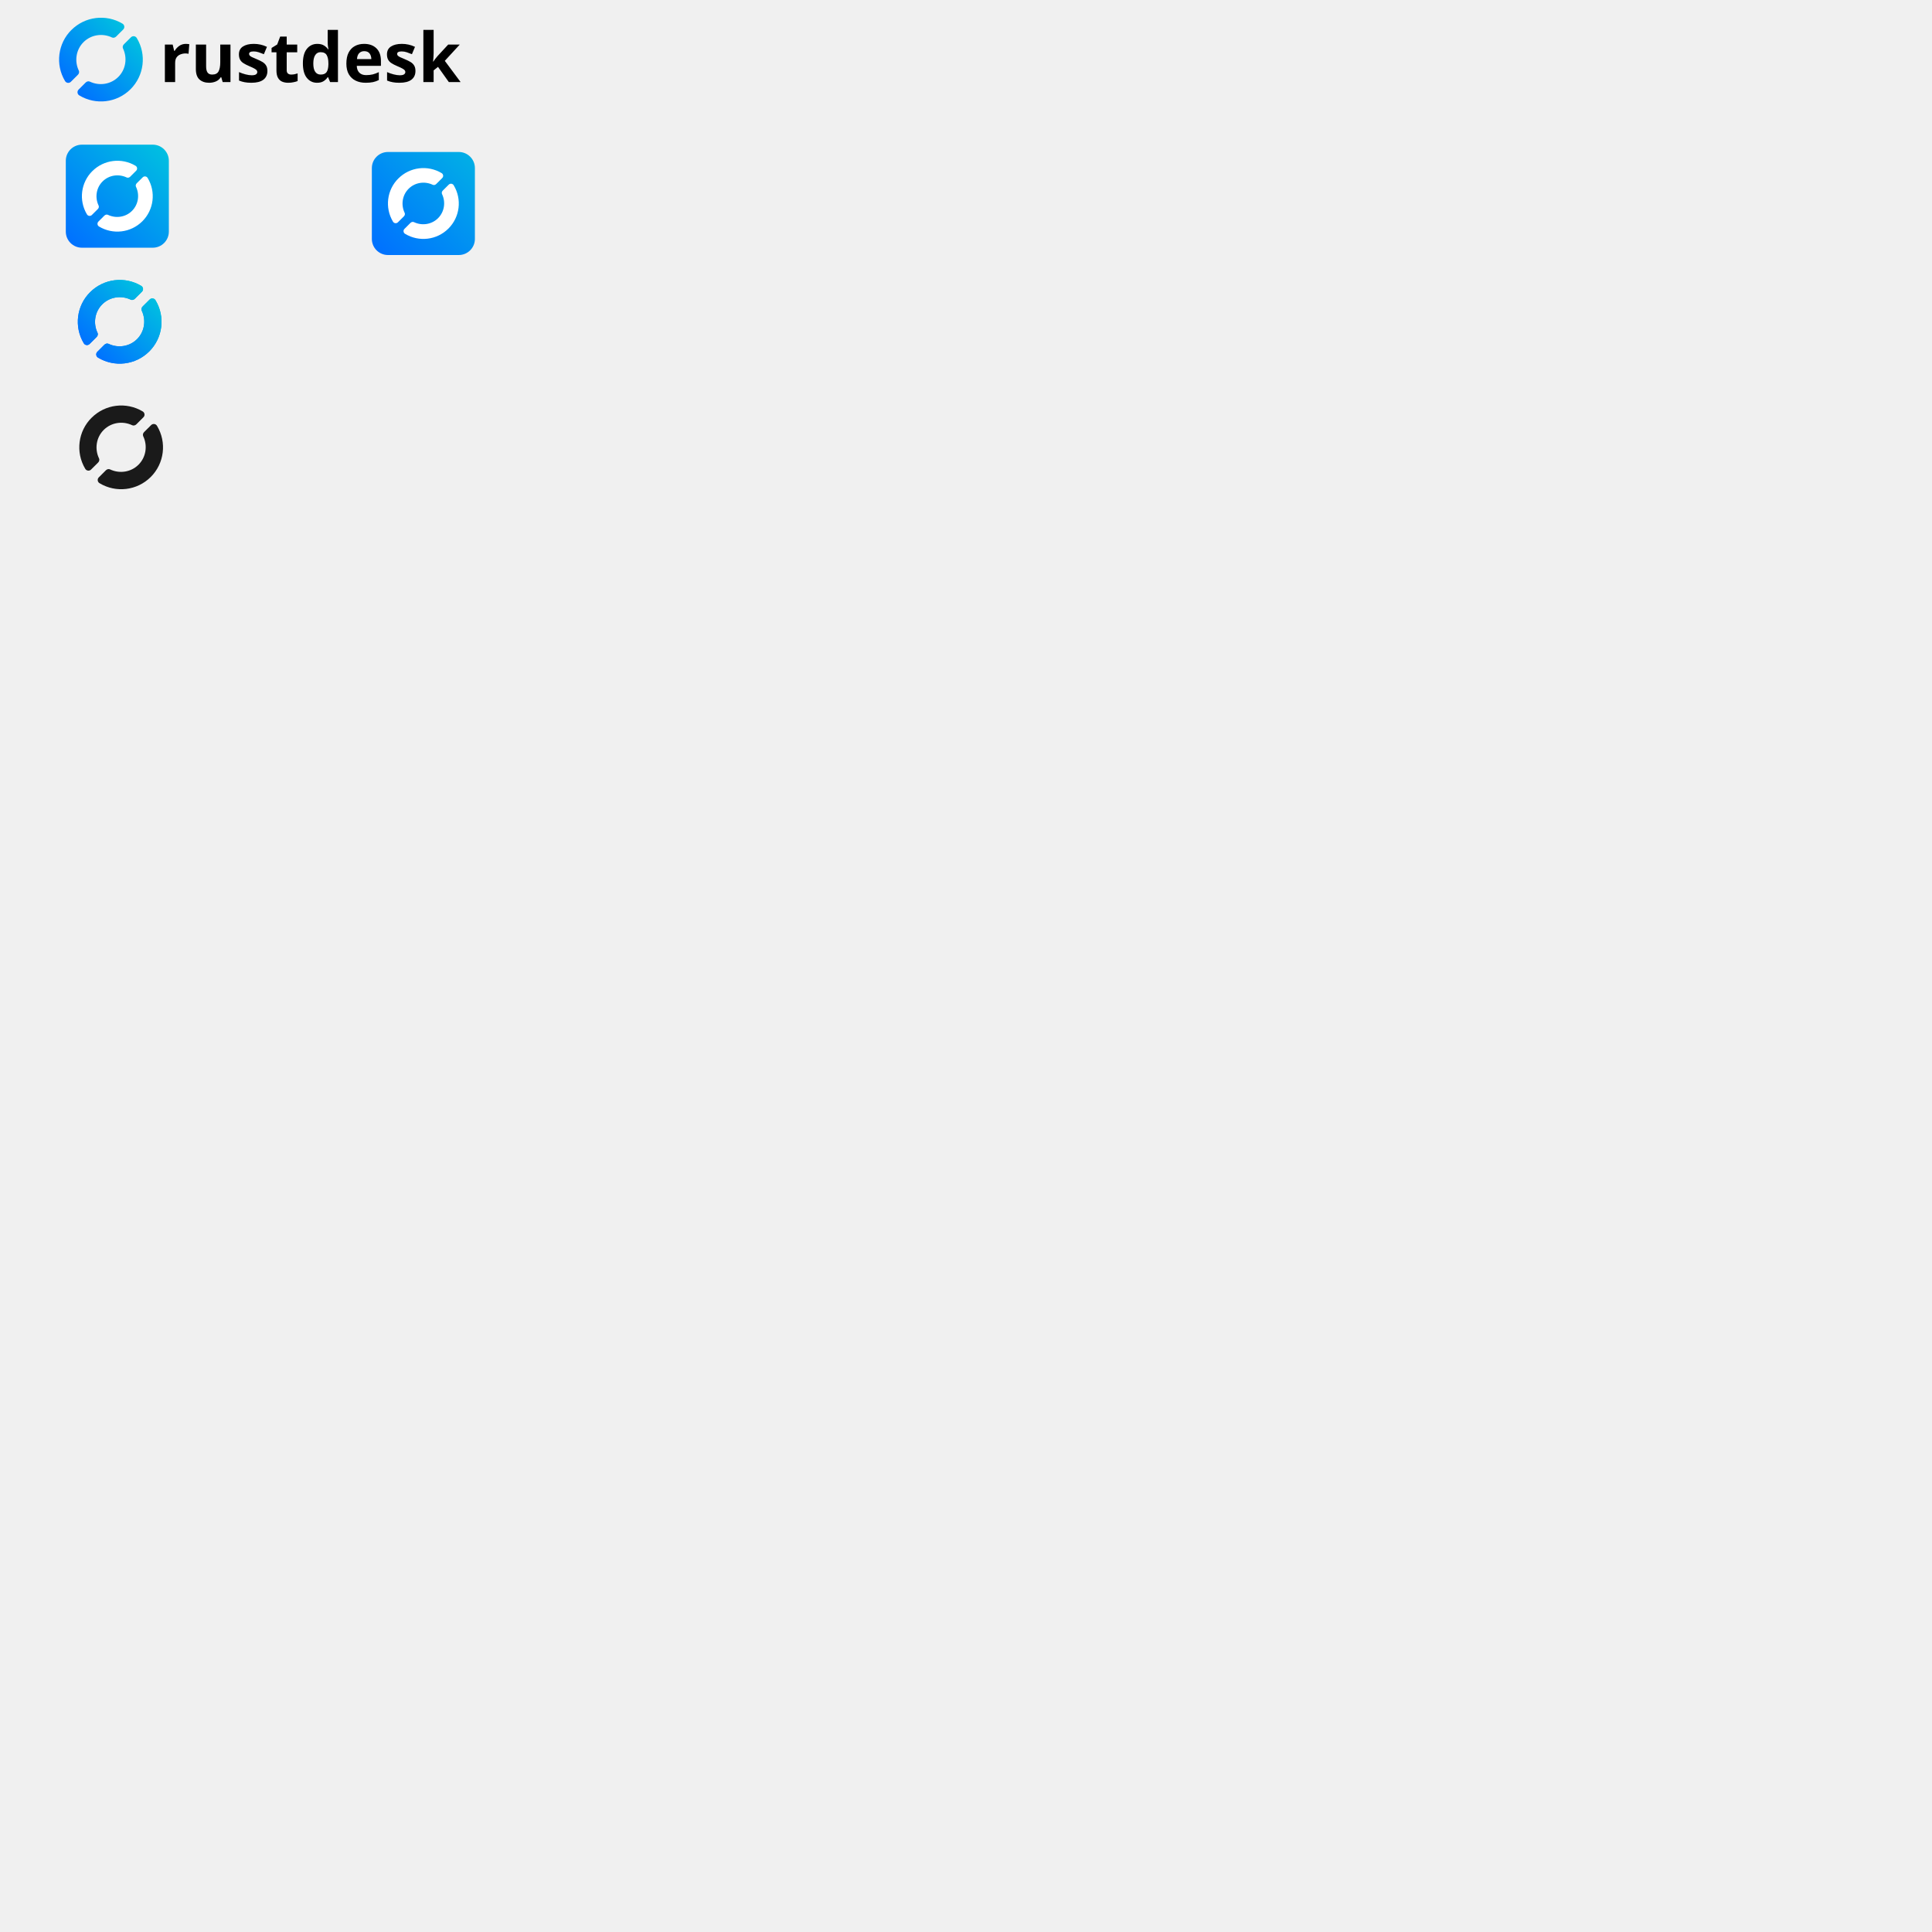
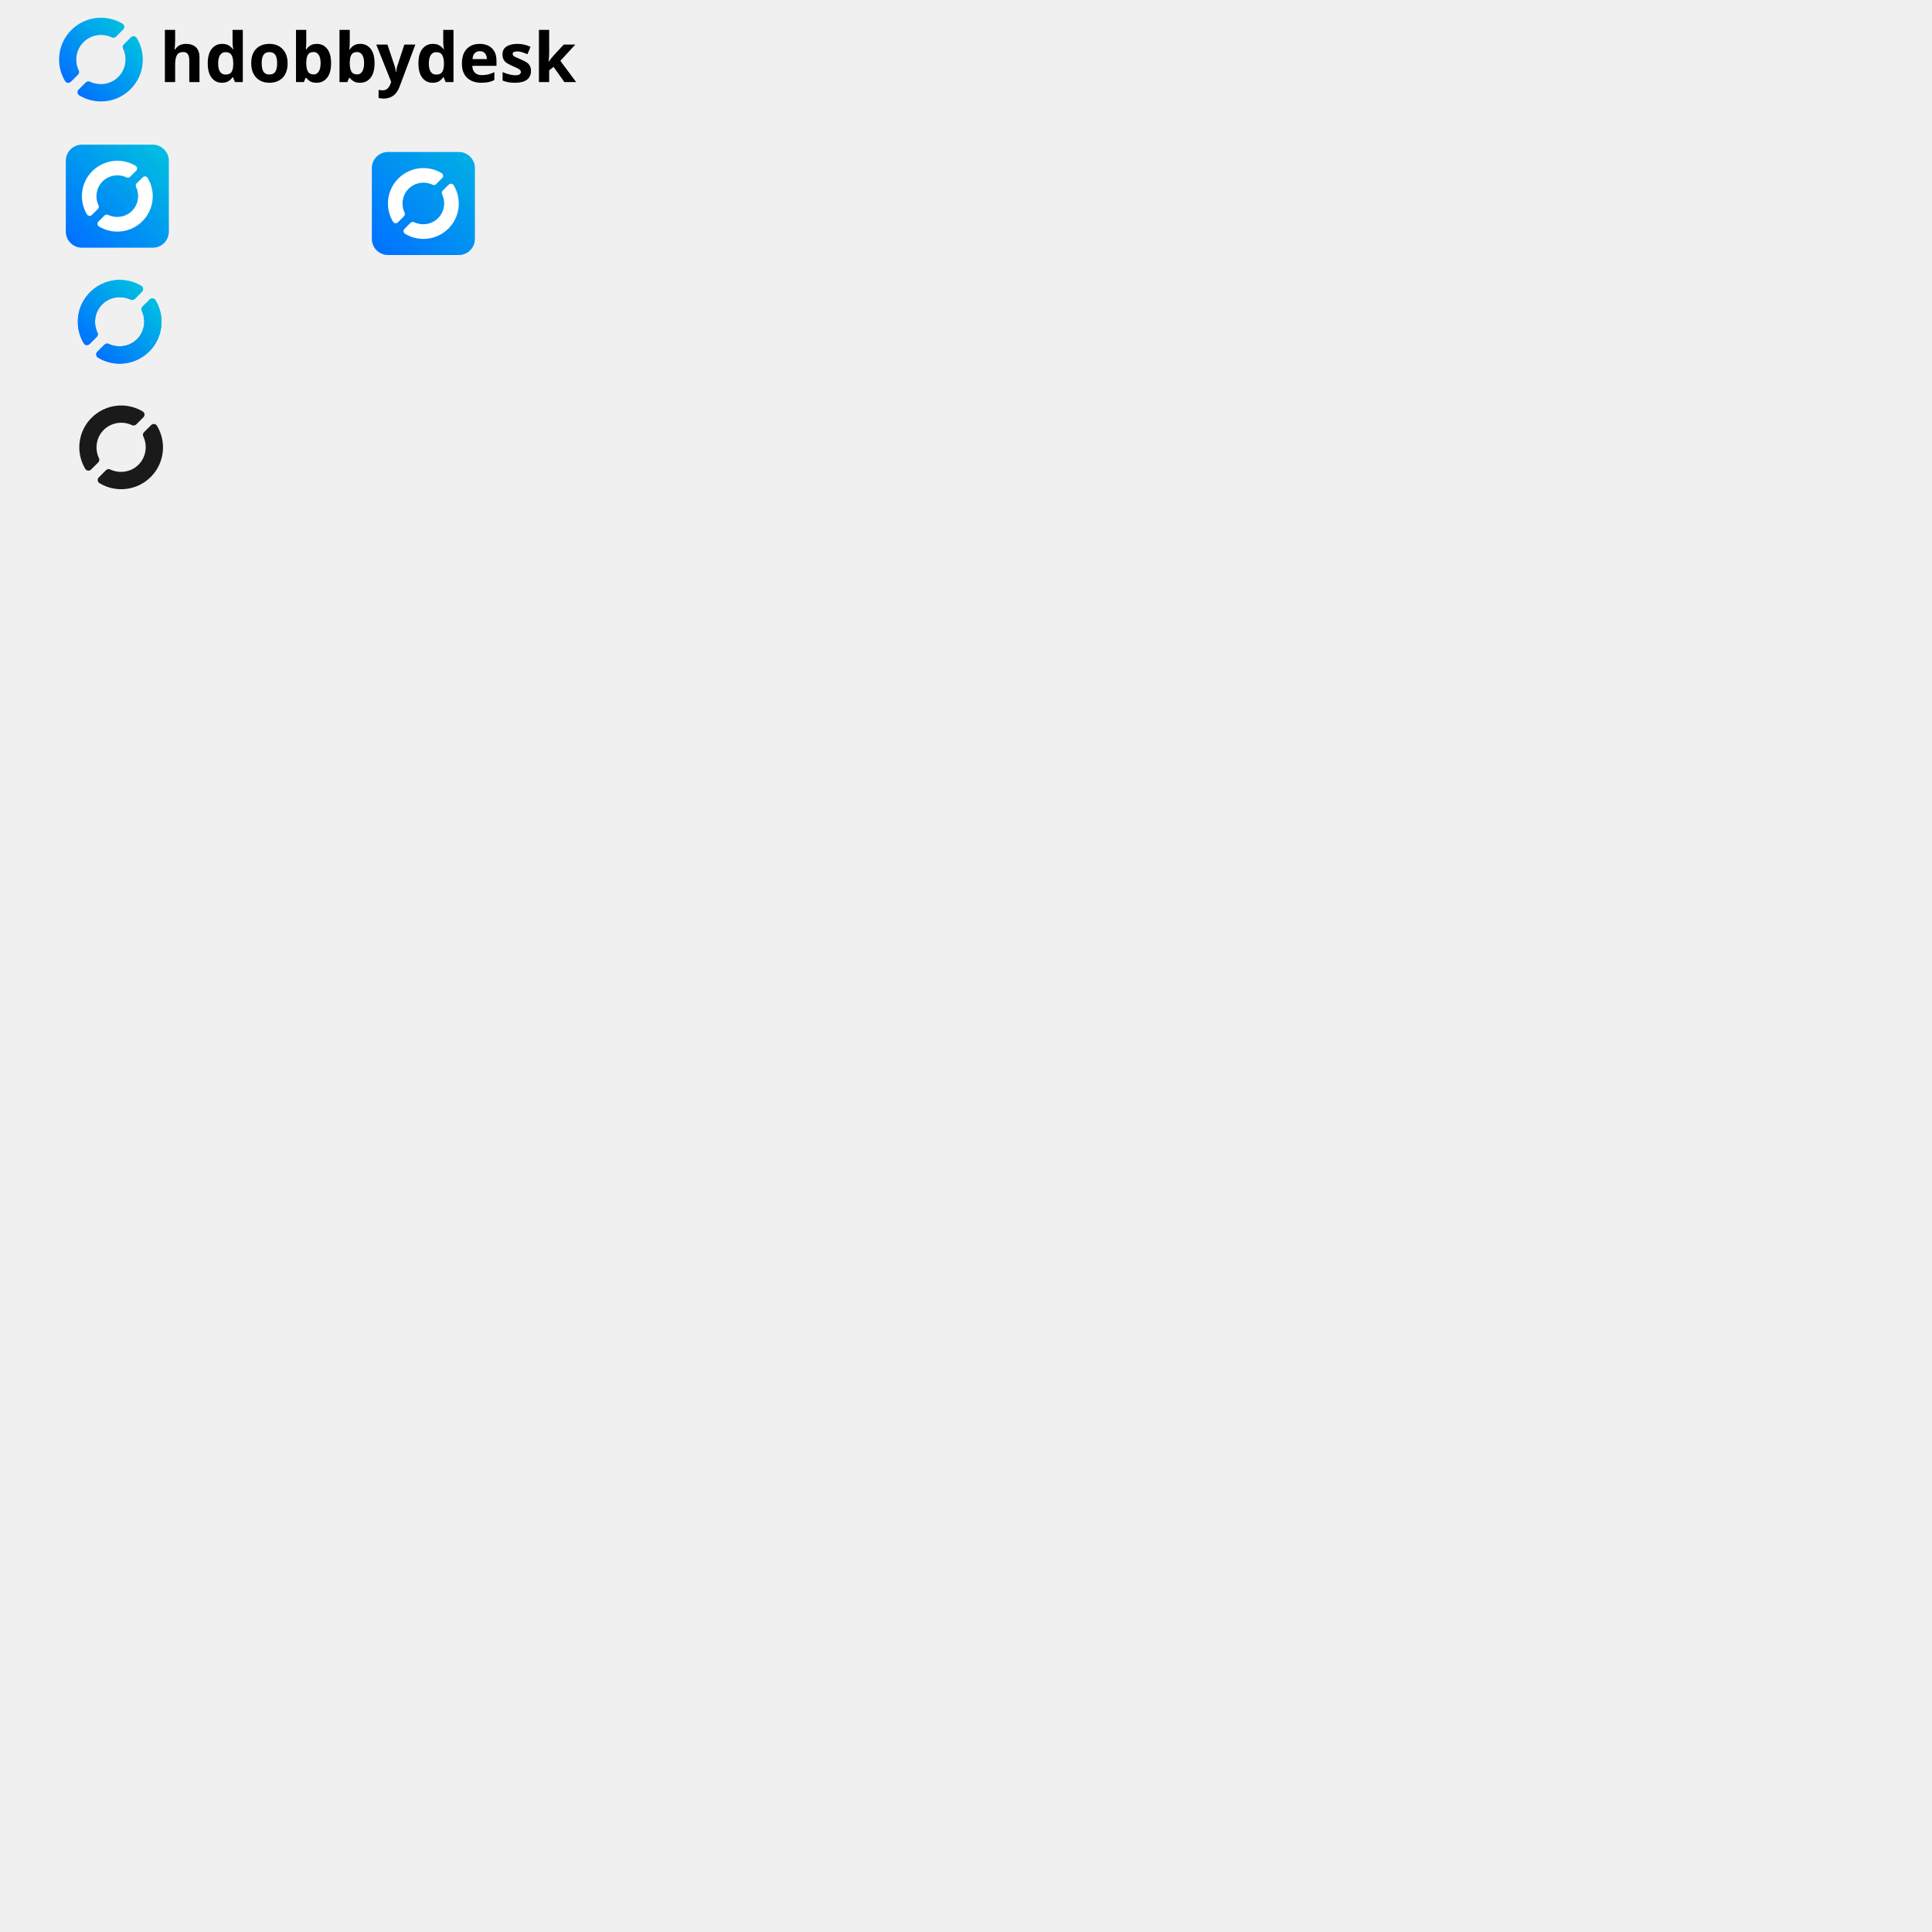
<svg xmlns="http://www.w3.org/2000/svg" xmlns:xlink="http://www.w3.org/1999/xlink" style="isolation:isolate" viewBox="66.993 897.484 600 600" version="1.1" id="svg11" xml:space="preserve" width="600" height="600">
  <defs id="defs15">
    <linearGradient id="linearGradient9947" x1="0.148" x2="0.845" y1="0.851" y2="0.154" gradientTransform="matrix(26.301,0,0,26.331,90.67354,911.7572)" gradientUnits="userSpaceOnUse">
      <stop offset="0" stop-color="#004ba6" id="stop9943" style="stop-color:#0071ff;stop-opacity:1;" />
      <stop offset="1" stop-color="#00bfe1" id="stop9945" style="stop-color:#01aee6;stop-opacity:1;" />
    </linearGradient>
    <linearGradient id="linearGradient9775" x1="0.045" x2="0.955" y1="0.955" y2="0.045" gradientTransform="matrix(32,0,0,32,231.03,929.9804)" gradientUnits="userSpaceOnUse">
      <stop offset="0" stop-color="#004ba6" id="stop9771" style="stop-color:#0071ff;stop-opacity:1;" />
      <stop offset="1" stop-color="#00bfe1" id="stop9773" style="stop-color:#01aee6;stop-opacity:1;" />
    </linearGradient>
    <linearGradient id="linearGradient5424" x1="0.148" x2="0.845" y1="0.851" y2="0.154" gradientTransform="matrix(26.301,0,0,26.331,90.67354,911.7572)" gradientUnits="userSpaceOnUse">
      <stop offset="0" stop-color="#004ba6" id="stop5420" style="stop-color:#0071ff;stop-opacity:1;" />
      <stop offset="1" stop-color="#00bfe1" id="stop5422" style="stop-color:#01aee6;stop-opacity:1;" />
    </linearGradient>
    <linearGradient id="linearGradient1258" x1="0.045" x2="0.955" y1="0.955" y2="0.045" gradientTransform="matrix(32,0,0,32,231.03,929.9804)" gradientUnits="userSpaceOnUse">
      <stop offset="0" stop-color="#004ba6" id="stop1254" style="stop-color:#0071ff;stop-opacity:1;" />
      <stop offset="1" stop-color="#00bfe1" id="stop1256" style="stop-color:#01aee6;stop-opacity:1;" />
    </linearGradient>
    <linearGradient id="linearGradient1228" x1="0.045" x2="0.955" y1="0.955" y2="0.045" gradientTransform="matrix(32,0,0,32,231.03,929.9804)" gradientUnits="userSpaceOnUse">
      <stop offset="0" stop-color="#004ba6" id="stop1224" style="stop-color:#0071ff;stop-opacity:1;" />
      <stop offset="100%" stop-color="#00bfe1" id="stop1226" />
    </linearGradient>
    <rect x="34.073" y="7.526" width="62.535" height="16.147" id="rect9005" />
    <linearGradient id="a-3" x1="0.045" x2="0.955" y1="0.955" y2="0.045" gradientTransform="matrix(32,0,0,32,231.03,929.9804)" gradientUnits="userSpaceOnUse">
      <stop offset="0%" stop-color="#004ba6" id="stop294" />
      <stop offset="100%" stop-color="#00bfe1" id="stop296" />
    </linearGradient>
    <linearGradient xlink:href="#linearGradient1228" id="linearGradient426" gradientUnits="userSpaceOnUse" gradientTransform="matrix(32,0,0,32,45.09661,851.7449)" x1="0.045" y1="0.955" x2="0.955" y2="0.045" />
    <linearGradient xlink:href="#a" id="linearGradient5414" gradientUnits="userSpaceOnUse" gradientTransform="matrix(26.00048,0,0,25.99935,91.16012,984.4207)" x1="0.148" y1="0.851" x2="0.845" y2="0.154" />
    <linearGradient xlink:href="#a" id="linearGradient9753" gradientUnits="userSpaceOnUse" gradientTransform="matrix(26.00048,0,0,25.99935,66.99302,897.4845)" x1="0.148" y1="0.851" x2="0.845" y2="0.154" />
    <linearGradient xlink:href="#linearGradient9775" id="linearGradient9769" gradientUnits="userSpaceOnUse" gradientTransform="matrix(32,0,0,32,45.09661,851.7449)" x1="0.045" y1="0.955" x2="0.955" y2="0.045" />
    <linearGradient xlink:href="#a" id="linearGradient9831" gradientUnits="userSpaceOnUse" gradientTransform="matrix(22.0004,0,0,21.99946,71.99301,902.4844)" x1="0.148" y1="0.851" x2="0.845" y2="0.154" />
    <linearGradient xlink:href="#a" id="linearGradient342" gradientUnits="userSpaceOnUse" gradientTransform="matrix(26.00048,0,0,25.99936,17.98453,891.7487)" x1="0.148" y1="0.851" x2="0.845" y2="0.154" />
    <linearGradient xlink:href="#a" id="linearGradient765" gradientUnits="userSpaceOnUse" gradientTransform="matrix(26.00048,0,0,25.99936,17.98453,891.7487)" x1="0.148" y1="0.851" x2="0.845" y2="0.154" />
  </defs>
  <linearGradient id="a" x1="0.148" x2="0.845" y1="0.851" y2="0.154" gradientTransform="matrix(26.301,0,0,26.331,90.67354,911.7572)" gradientUnits="userSpaceOnUse">
    <stop offset="0" stop-color="#004ba6" id="stop4" style="stop-color:#0071ff;stop-opacity:1;" />
    <stop offset="1" stop-color="#00bfe1" id="stop6" style="stop-color:#00bfe1;stop-opacity:1;" />
  </linearGradient>
  <text xml:space="preserve" transform="translate(66.993,897.484)" id="text9003" style="white-space:pre;shape-inside:url(#rect9005);display:inline;fill:#0071ff" />
  <path fill="url(#a)" d="m 113.485,990.488 -2.135,2.122 c -0.376,0.337 -0.557,0.879 -0.347,1.337 1.423,2.976 0.883,6.524 -1.451,8.856 -2.335,2.331 -5.887,2.871 -8.867,1.449 -0.439,-0.197 -0.954,-0.03 -1.292,0.313 l -2.17,2.166 c -0.255,0.25 -0.381,0.602 -0.34,0.956 0.041,0.354 0.243,0.669 0.548,0.854 5.113,3.095 11.679,2.306 15.911,-1.912 4.232,-4.216 5.039,-10.773 1.955,-15.887 -0.177,-0.311 -0.489,-0.522 -0.844,-0.572 -0.355,-0.05 -0.713,0.068 -0.968,0.318 z m -18.467,-2.306 c -4.253,4.2 -5.086,10.758 -2.02,15.885 0.177,0.312 0.488,0.523 0.843,0.573 0.355,0.05 0.713,-0.068 0.969,-0.319 l 2.123,-2.109 c 0.385,-0.337 0.572,-0.885 0.359,-1.349 -1.423,-2.976 -0.884,-6.524 1.451,-8.856 2.334,-2.331 5.887,-2.871 8.866,-1.45 0.434,0.195 0.942,0.033 1.281,-0.3 l 2.182,-2.179 c 0.255,-0.249 0.381,-0.601 0.34,-0.956 -0.042,-0.353 -0.243,-0.668 -0.548,-0.854 -5.122,-3.068 -11.678,-2.255 -15.893,1.972 z" id="path5412" style="fill:url(#linearGradient5414);stroke-width:0.988" />
  <g id="g9521">
    <g id="g3226" transform="translate(42.33301,90.66725)">
      <path fill="url(#a)" d="M 72.097,883.745 H 50.097 c -2.76,0 -5,-2.24 -5,-5 v -22 c 0,-2.759 2.24,-5 5,-5 h 22 c 2.759,0 5,2.241 5,5 v 22 c 0,2.76 -2.241,5 -5,5 z" id="path422" style="isolation:isolate;fill:url(#linearGradient426)" />
    </g>
    <path fill="url(#a)" d="m 111.32,952.547 -1.807,1.795 c -0.318,0.285 -0.472,0.744 -0.293,1.131 1.204,2.518 0.747,5.52 -1.228,7.494 -1.976,1.973 -4.981,2.429 -7.502,1.226 -0.371,-0.166 -0.807,-0.025 -1.093,0.265 l -1.836,1.833 c -0.216,0.211 -0.322,0.51 -0.288,0.809 0.034,0.3 0.206,0.567 0.463,0.723 4.326,2.618 9.882,1.951 13.463,-1.618 3.581,-3.568 4.264,-9.115 1.655,-13.443 -0.15,-0.263 -0.414,-0.442 -0.714,-0.484 -0.3,-0.042 -0.603,0.058 -0.819,0.269 z m -15.626,-1.951 c -3.599,3.554 -4.304,9.103 -1.709,13.441 0.15,0.264 0.413,0.443 0.714,0.485 0.3,0.042 0.603,-0.058 0.82,-0.27 l 1.797,-1.785 c 0.325,-0.285 0.484,-0.749 0.303,-1.141 -1.204,-2.518 -0.748,-5.52 1.228,-7.494 1.975,-1.973 4.981,-2.429 7.502,-1.227 0.367,0.165 0.797,0.028 1.084,-0.254 l 1.846,-1.844 c 0.216,-0.211 0.322,-0.509 0.288,-0.809 -0.035,-0.299 -0.206,-0.566 -0.463,-0.723 -4.334,-2.596 -9.881,-1.908 -13.448,1.669 z" id="path9011" style="fill:#ffffff;fill-opacity:1;stroke-width:0.836" />
  </g>
  <path fill="url(#a)" d="m 113.485,990.488 -2.135,2.122 c -0.376,0.337 -0.557,0.879 -0.347,1.337 1.423,2.976 0.883,6.524 -1.451,8.856 -2.335,2.331 -5.887,2.871 -8.867,1.449 -0.439,-0.197 -0.954,-0.03 -1.292,0.313 l -2.17,2.166 c -0.255,0.25 -0.381,0.602 -0.34,0.956 0.041,0.354 0.243,0.669 0.548,0.854 5.113,3.095 11.679,2.306 15.911,-1.912 4.232,-4.216 5.039,-10.773 1.955,-15.887 -0.177,-0.311 -0.489,-0.522 -0.844,-0.572 -0.355,-0.05 -0.713,0.068 -0.968,0.318 z m -18.467,-2.306 c -4.253,4.2 -5.086,10.758 -2.02,15.885 0.177,0.312 0.488,0.523 0.843,0.573 0.355,0.05 0.713,-0.068 0.969,-0.319 l 2.123,-2.109 c 0.385,-0.337 0.572,-0.885 0.359,-1.349 -1.423,-2.976 -0.884,-6.524 1.451,-8.856 2.334,-2.331 5.887,-2.871 8.866,-1.45 0.434,0.195 0.942,0.033 1.281,-0.3 l 2.182,-2.179 c 0.255,-0.249 0.381,-0.601 0.34,-0.956 -0.042,-0.353 -0.243,-0.668 -0.548,-0.854 -5.122,-3.068 -11.678,-2.255 -15.893,1.972 z" id="path9523" style="fill:url(#linearGradient5414);stroke-width:0.988" />
  <g id="g9759" transform="translate(18.35032,5.505096)">
    <g id="g8359">
      <text xml:space="preserve" style="font-style:normal;font-variant:normal;font-weight:normal;font-stretch:normal;font-size:21.333px;font-family:Asap;-inkscape-font-specification:Asap;fill:#0071ff" x="98.192" y="917.463" id="text9011">
-         <tspan id="tspan9009" x="98.192" y="917.463" style="font-style:normal;font-variant:normal;font-weight:600;font-stretch:normal;font-size:21.333px;font-family:Nunito;-inkscape-font-specification:'Nunito Semi-Bold';fill:#000000">rustdesk</tspan>
+         <tspan id="tspan9009" x="98.192" y="917.463" style="font-style:normal;font-variant:normal;font-weight:600;font-stretch:normal;font-size:21.333px;font-family:Nunito;-inkscape-font-specification:'Nunito Semi-Bold';fill:#000000">hdobbydesk</tspan>
      </text>
    </g>
    <path fill="url(#a)" d="m 89.318,903.552 -2.135,2.122 c -0.376,0.337 -0.557,0.879 -0.347,1.337 1.423,2.976 0.883,6.524 -1.451,8.856 -2.335,2.331 -5.887,2.871 -8.867,1.449 -0.439,-0.197 -0.954,-0.03 -1.292,0.313 l -2.17,2.166 c -0.255,0.25 -0.381,0.602 -0.34,0.956 0.041,0.354 0.243,0.669 0.548,0.854 5.113,3.095 11.679,2.306 15.911,-1.912 4.232,-4.216 5.039,-10.773 1.955,-15.887 -0.177,-0.311 -0.489,-0.522 -0.844,-0.572 -0.355,-0.05 -0.713,0.068 -0.968,0.318 z m -18.467,-2.306 c -4.253,4.2 -5.086,10.758 -2.02,15.885 0.177,0.312 0.488,0.523 0.843,0.573 0.355,0.05 0.713,-0.068 0.969,-0.319 l 2.123,-2.109 c 0.385,-0.337 0.572,-0.885 0.359,-1.349 -1.423,-2.976 -0.884,-6.524 1.451,-8.856 2.334,-2.331 5.887,-2.871 8.866,-1.45 0.434,0.195 0.942,0.033 1.281,-0.3 l 2.182,-2.179 c 0.255,-0.249 0.381,-0.601 0.34,-0.956 -0.042,-0.353 -0.243,-0.668 -0.548,-0.854 -5.122,-3.068 -11.678,-2.255 -15.893,1.972 z" id="path9751" style="fill:url(#linearGradient9753);stroke-width:0.988" />
  </g>
  <g id="g9767" transform="translate(95.04653,2.270736)">
    <g id="g9763" transform="translate(42.33301,90.66725)">
      <path fill="url(#a)" d="M 72.097,883.745 H 50.097 c -2.76,0 -5,-2.24 -5,-5 v -22 c 0,-2.759 2.24,-5 5,-5 h 22 c 2.759,0 5,2.241 5,5 v 22 c 0,2.76 -2.241,5 -5,5 z" id="path9761" style="isolation:isolate;fill:url(#linearGradient9769)" />
    </g>
    <path fill="url(#a)" d="m 111.32,952.547 -1.807,1.795 c -0.318,0.285 -0.472,0.744 -0.293,1.131 1.204,2.518 0.747,5.52 -1.228,7.494 -1.976,1.973 -4.981,2.429 -7.502,1.226 -0.371,-0.166 -0.807,-0.025 -1.093,0.265 l -1.836,1.833 c -0.216,0.211 -0.322,0.51 -0.288,0.809 0.034,0.3 0.206,0.567 0.463,0.723 4.326,2.618 9.882,1.951 13.463,-1.618 3.581,-3.568 4.264,-9.115 1.655,-13.443 -0.15,-0.263 -0.414,-0.442 -0.714,-0.484 -0.3,-0.042 -0.603,0.058 -0.819,0.269 z m -15.626,-1.951 c -3.599,3.554 -4.304,9.103 -1.709,13.441 0.15,0.264 0.413,0.443 0.714,0.485 0.3,0.042 0.603,-0.058 0.82,-0.27 l 1.797,-1.785 c 0.325,-0.285 0.484,-0.749 0.303,-1.141 -1.204,-2.518 -0.748,-5.52 1.228,-7.494 1.975,-1.973 4.981,-2.429 7.502,-1.227 0.367,0.165 0.797,0.028 1.084,-0.254 l 1.846,-1.844 c 0.216,-0.211 0.322,-0.509 0.288,-0.809 -0.035,-0.299 -0.206,-0.566 -0.463,-0.723 -4.334,-2.596 -9.881,-1.908 -13.448,1.669 z" id="path9765" style="fill:#ffffff;fill-opacity:1;stroke-width:0.836" />
  </g>
  <g id="g9825" transform="translate(-74.12332,-7.46099)">
    <g id="g9821" transform="translate(42.33301,90.66725)" />
  </g>
  <g id="g9889" transform="translate(-59.55055,66.71606)">
    <rect style="fill:#ffffff;fill-opacity:1;stroke:none;stroke-width:1;stroke-dasharray:none;stroke-opacity:1;paint-order:fill markers stroke" id="rect9885" width="32" height="32" x="66.993" y="897.484" />
    <path fill="url(#a)" d="m 90.883,907.619 -1.807,1.795 c -0.318,0.285 -0.472,0.744 -0.293,1.131 1.204,2.518 0.747,5.52 -1.228,7.494 -1.976,1.973 -4.981,2.429 -7.502,1.226 -0.371,-0.166 -0.807,-0.025 -1.093,0.265 l -1.836,1.833 c -0.216,0.211 -0.322,0.51 -0.288,0.809 0.034,0.3 0.206,0.567 0.463,0.723 4.326,2.618 9.882,1.951 13.463,-1.618 3.581,-3.568 4.264,-9.115 1.655,-13.443 -0.15,-0.263 -0.414,-0.442 -0.714,-0.484 -0.3,-0.043 -0.603,0.058 -0.819,0.269 z m -15.626,-1.951 c -3.599,3.554 -4.304,9.103 -1.709,13.441 0.15,0.264 0.413,0.443 0.714,0.485 0.3,0.042 0.603,-0.058 0.82,-0.27 l 1.797,-1.785 c 0.325,-0.285 0.484,-0.749 0.303,-1.141 -1.204,-2.518 -0.748,-5.52 1.228,-7.493 1.975,-1.973 4.981,-2.429 7.502,-1.227 0.367,0.165 0.797,0.028 1.084,-0.254 l 1.846,-1.844 c 0.216,-0.211 0.322,-0.509 0.288,-0.809 -0.035,-0.299 -0.206,-0.566 -0.463,-0.723 -4.334,-2.596 -9.881,-1.908 -13.448,1.668 z" id="path9829" style="fill:url(#linearGradient9831);stroke-width:0.988" />
  </g>
  <path fill="url(#a)" d="m 113.944,1029.483 -2.135,2.122 c -0.376,0.337 -0.557,0.879 -0.347,1.337 1.423,2.976 0.883,6.524 -1.451,8.856 -2.335,2.331 -5.887,2.871 -8.867,1.449 -0.439,-0.197 -0.954,-0.03 -1.292,0.313 l -2.17,2.166 c -0.255,0.25 -0.381,0.602 -0.34,0.956 0.041,0.354 0.243,0.669 0.548,0.854 5.113,3.095 11.679,2.306 15.911,-1.912 4.232,-4.216 5.039,-10.773 1.955,-15.887 -0.177,-0.311 -0.489,-0.522 -0.844,-0.572 -0.355,-0.05 -0.713,0.068 -0.968,0.318 z m -18.467,-2.306 c -4.253,4.2 -5.086,10.758 -2.02,15.885 0.177,0.312 0.488,0.523 0.843,0.573 0.355,0.05 0.713,-0.068 0.969,-0.319 l 2.123,-2.109 c 0.385,-0.337 0.572,-0.885 0.359,-1.349 -1.423,-2.976 -0.884,-6.524 1.451,-8.856 2.334,-2.331 5.887,-2.871 8.866,-1.45 0.434,0.195 0.942,0.033 1.281,-0.3 l 2.182,-2.179 c 0.255,-0.249 0.381,-0.601 0.34,-0.956 -0.042,-0.353 -0.243,-0.668 -0.548,-0.854 -5.122,-3.068 -11.678,-2.255 -15.893,1.972 z" id="path357" style="fill:#1a1a1a;stroke-width:0.988" />
  <path fill="url(#a)" d="m 34.579,1018.473 -2.135,2.122 c -0.376,0.337 -0.557,0.879 -0.347,1.337 1.423,2.976 0.883,6.524 -1.451,8.856 -2.335,2.331 -5.887,2.871 -8.867,1.449 -0.439,-0.197 -0.954,-0.03 -1.292,0.313 l -2.17,2.166 c -0.255,0.25 -0.381,0.602 -0.34,0.956 0.041,0.354 0.243,0.669 0.548,0.854 5.113,3.095 11.679,2.306 15.911,-1.912 4.232,-4.216 5.039,-10.773 1.955,-15.887 -0.177,-0.311 -0.489,-0.522 -0.844,-0.572 -0.355,-0.05 -0.713,0.068 -0.968,0.318 z m -18.467,-2.306 c -4.253,4.2 -5.086,10.758 -2.02,15.885 0.177,0.312 0.488,0.523 0.843,0.573 0.355,0.05 0.713,-0.068 0.969,-0.319 l 2.123,-2.109 c 0.385,-0.337 0.572,-0.885 0.359,-1.349 -1.423,-2.976 -0.884,-6.524 1.451,-8.856 2.334,-2.331 5.887,-2.871 8.866,-1.45 0.434,0.195 0.942,0.033 1.281,-0.3 l 2.182,-2.179 c 0.255,-0.249 0.381,-0.601 0.34,-0.956 -0.042,-0.353 -0.243,-0.668 -0.548,-0.854 -5.122,-3.068 -11.678,-2.255 -15.893,1.972 z" id="path408" style="fill:#ffffff;stroke-width:0.988" />
  <g id="g763" transform="translate(-49.90362,15.78627)">
    <g id="g761">
      <rect style="fill:#ffffff;fill-opacity:1;stroke:none;stroke-width:1;stroke-dasharray:none;stroke-opacity:1;paint-order:fill markers stroke" id="rect757" width="32" height="32" x="14.985" y="888.748" rx="5" ry="5" />
      <path fill="url(#a)" d="m 40.309,897.816 -2.135,2.122 c -0.376,0.337 -0.557,0.879 -0.347,1.337 1.423,2.976 0.883,6.524 -1.451,8.856 -2.335,2.331 -5.887,2.871 -8.867,1.449 -0.439,-0.197 -0.954,-0.03 -1.292,0.313 l -2.17,2.166 c -0.255,0.25 -0.381,0.602 -0.34,0.956 0.041,0.354 0.243,0.669 0.548,0.854 5.113,3.095 11.679,2.306 15.911,-1.912 4.232,-4.216 5.039,-10.773 1.955,-15.887 -0.177,-0.311 -0.489,-0.522 -0.844,-0.572 -0.355,-0.05 -0.713,0.068 -0.968,0.318 z M 21.843,895.511 c -4.253,4.2 -5.086,10.758 -2.02,15.885 0.177,0.312 0.488,0.523 0.843,0.573 0.355,0.05 0.713,-0.068 0.969,-0.319 l 2.123,-2.109 c 0.385,-0.337 0.572,-0.885 0.359,-1.349 -1.423,-2.976 -0.884,-6.524 1.451,-8.856 2.334,-2.331 5.887,-2.871 8.866,-1.45 0.434,0.195 0.942,0.033 1.281,-0.3 l 2.182,-2.179 c 0.255,-0.249 0.381,-0.601 0.34,-0.956 -0.041,-0.353 -0.243,-0.668 -0.548,-0.854 -5.122,-3.068 -11.678,-2.255 -15.893,1.972 z" id="path759" style="fill:url(#linearGradient765);stroke-width:0.988" />
    </g>
  </g>
  <path style="fill:#000000;stroke-width:1" id="path2240" d="" />
  <g id="g340" transform="translate(-53.94018,69.13041)">
    <g id="g369" transform="translate(-2.109404,-5.177626)">
      <rect style="fill:#ffffff;fill-opacity:1;stroke:none;stroke-width:1;stroke-dasharray:none;stroke-opacity:1;paint-order:fill markers stroke" id="rect336" width="32" height="32" x="14.985" y="888.748" rx="7" ry="7" />
      <path fill="url(#a)" d="m 40.309,897.816 -2.135,2.122 c -0.376,0.337 -0.557,0.879 -0.347,1.337 1.423,2.976 0.883,6.524 -1.451,8.856 -2.335,2.331 -5.887,2.871 -8.867,1.449 -0.439,-0.197 -0.954,-0.03 -1.292,0.313 l -2.17,2.166 c -0.255,0.25 -0.381,0.602 -0.34,0.956 0.041,0.354 0.243,0.669 0.548,0.854 5.113,3.095 11.679,2.306 15.911,-1.912 4.232,-4.216 5.039,-10.773 1.955,-15.887 -0.177,-0.311 -0.489,-0.522 -0.844,-0.572 -0.355,-0.05 -0.713,0.068 -0.968,0.318 z M 21.843,895.511 c -4.253,4.2 -5.086,10.758 -2.02,15.885 0.177,0.312 0.488,0.523 0.843,0.573 0.355,0.05 0.713,-0.068 0.969,-0.319 l 2.123,-2.109 c 0.385,-0.337 0.572,-0.885 0.359,-1.349 -1.423,-2.976 -0.884,-6.524 1.451,-8.856 2.334,-2.331 5.887,-2.871 8.866,-1.45 0.434,0.195 0.942,0.033 1.281,-0.3 l 2.182,-2.179 c 0.255,-0.249 0.381,-0.601 0.34,-0.956 -0.041,-0.353 -0.243,-0.668 -0.548,-0.854 -5.122,-3.068 -11.678,-2.255 -15.893,1.972 z" id="path338" style="fill:url(#linearGradient342);stroke-width:0.988" />
    </g>
  </g>
</svg>
